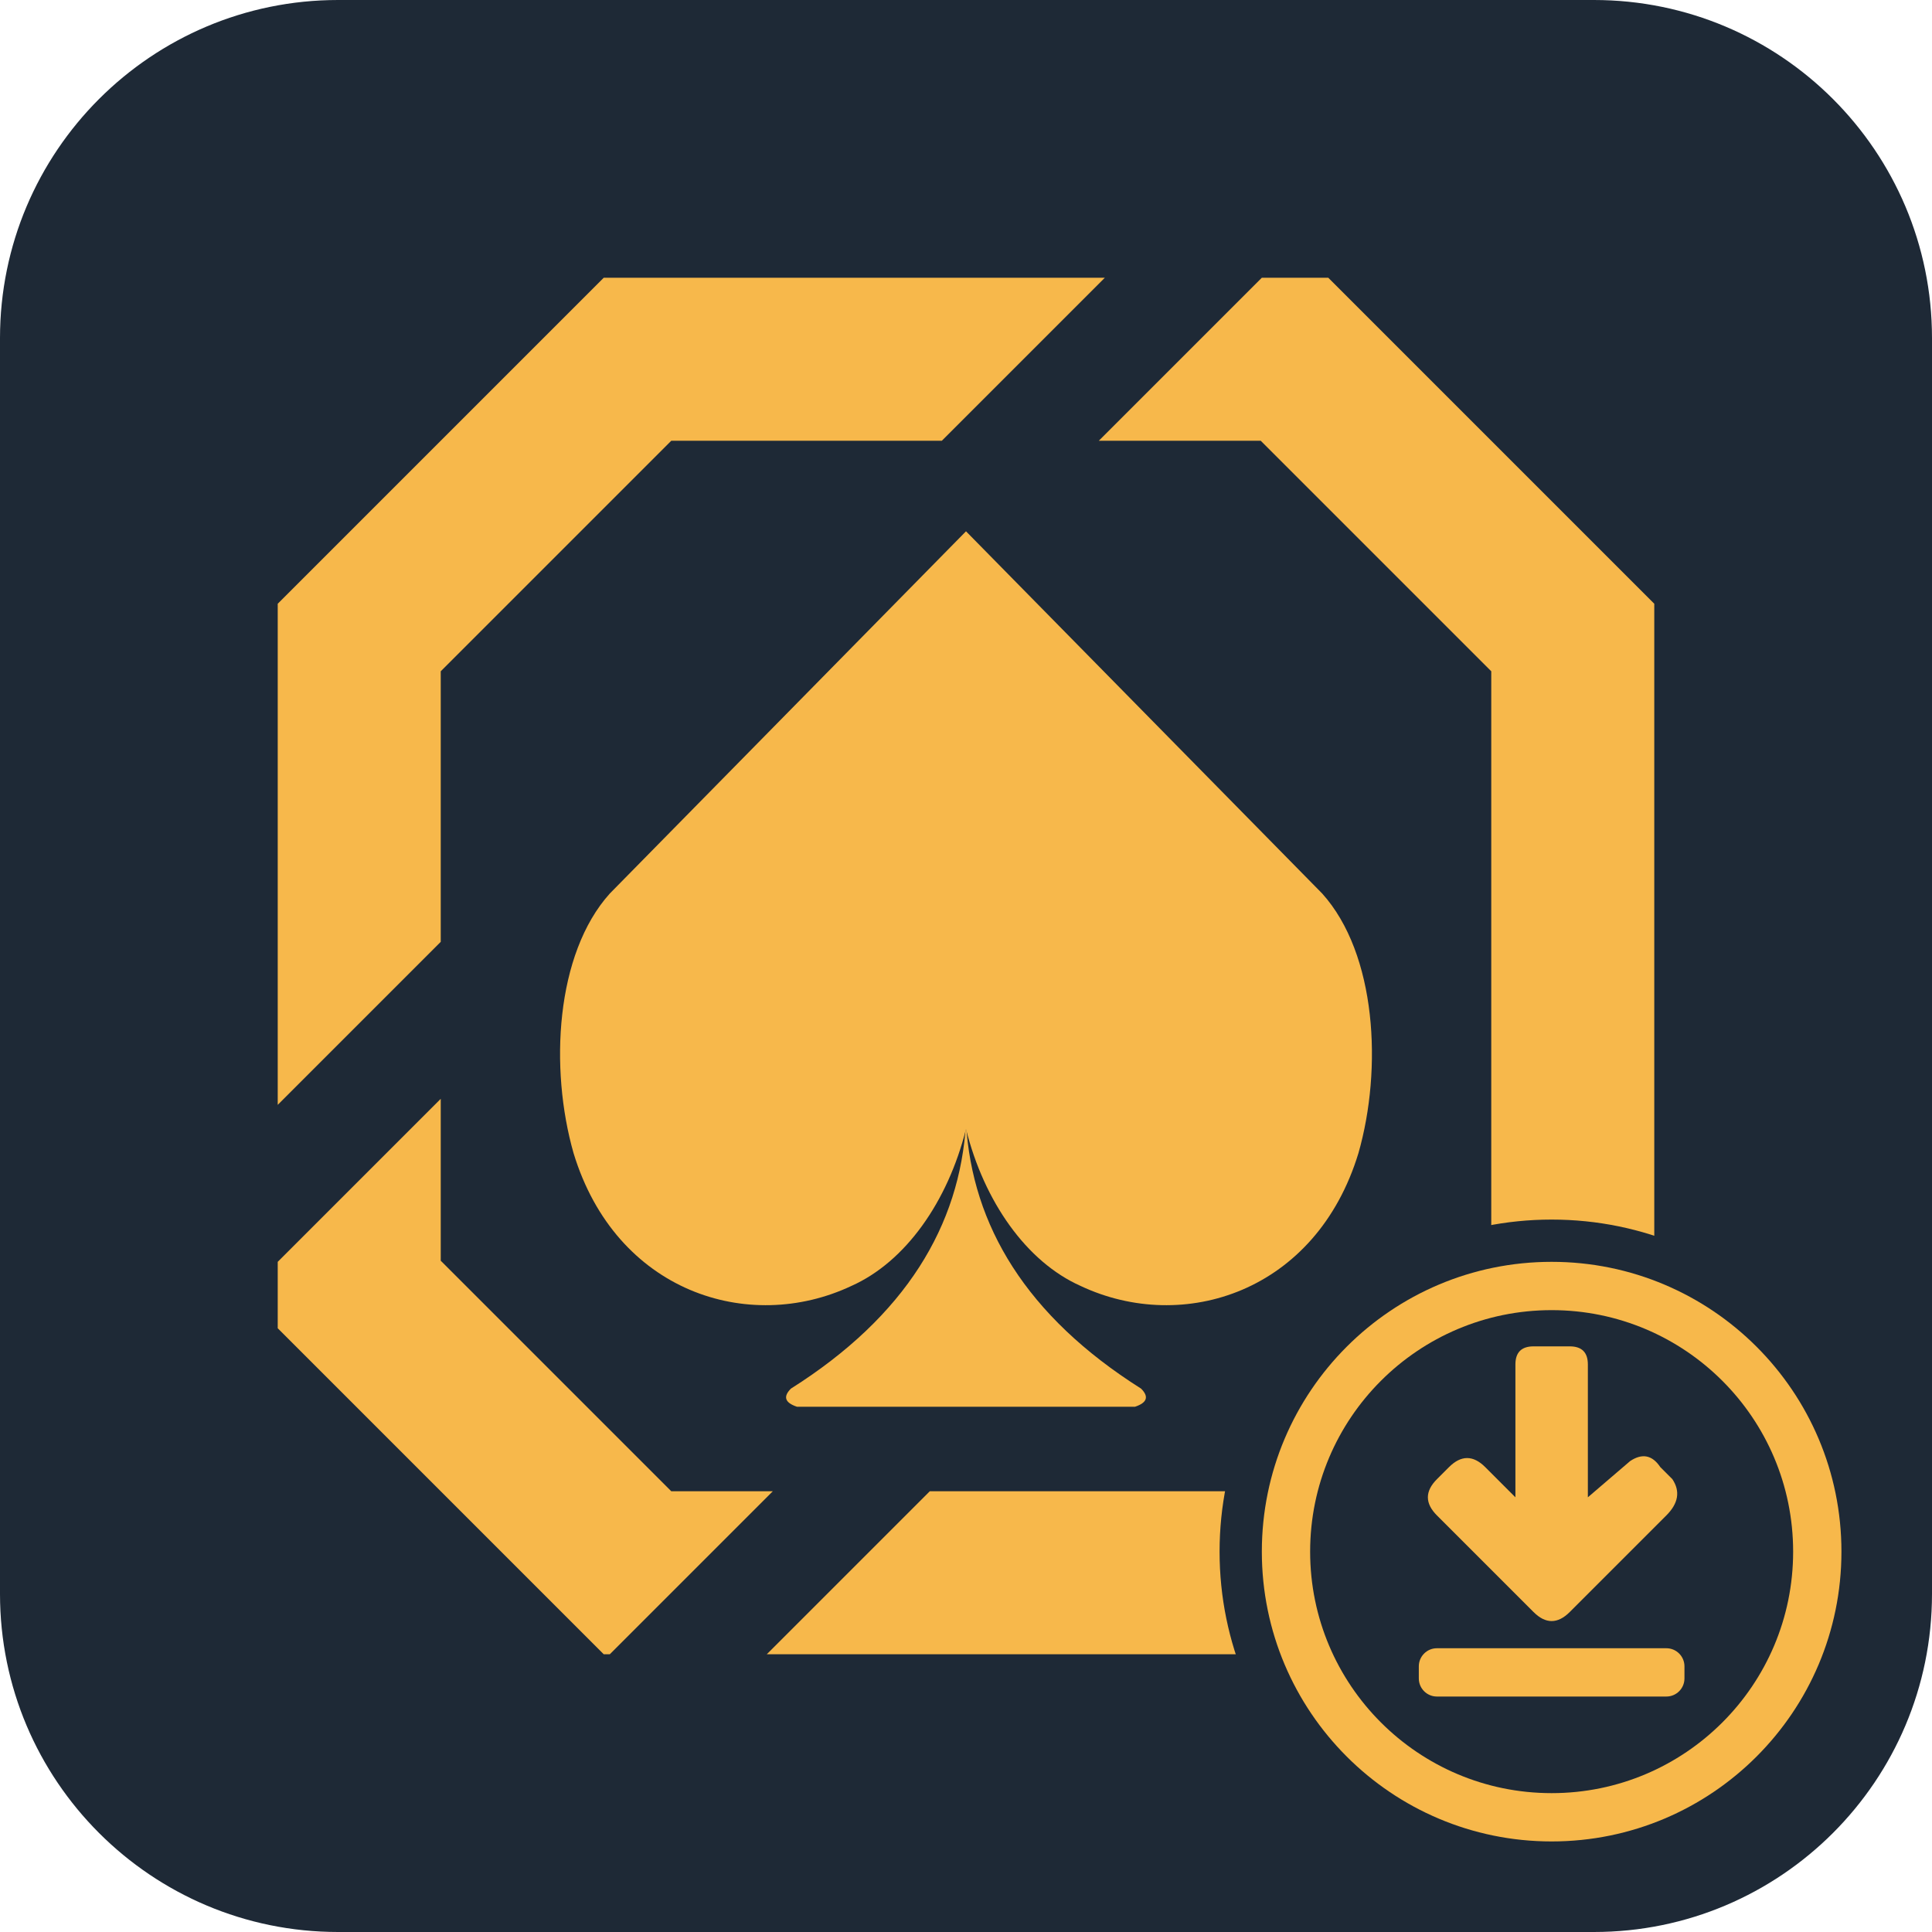
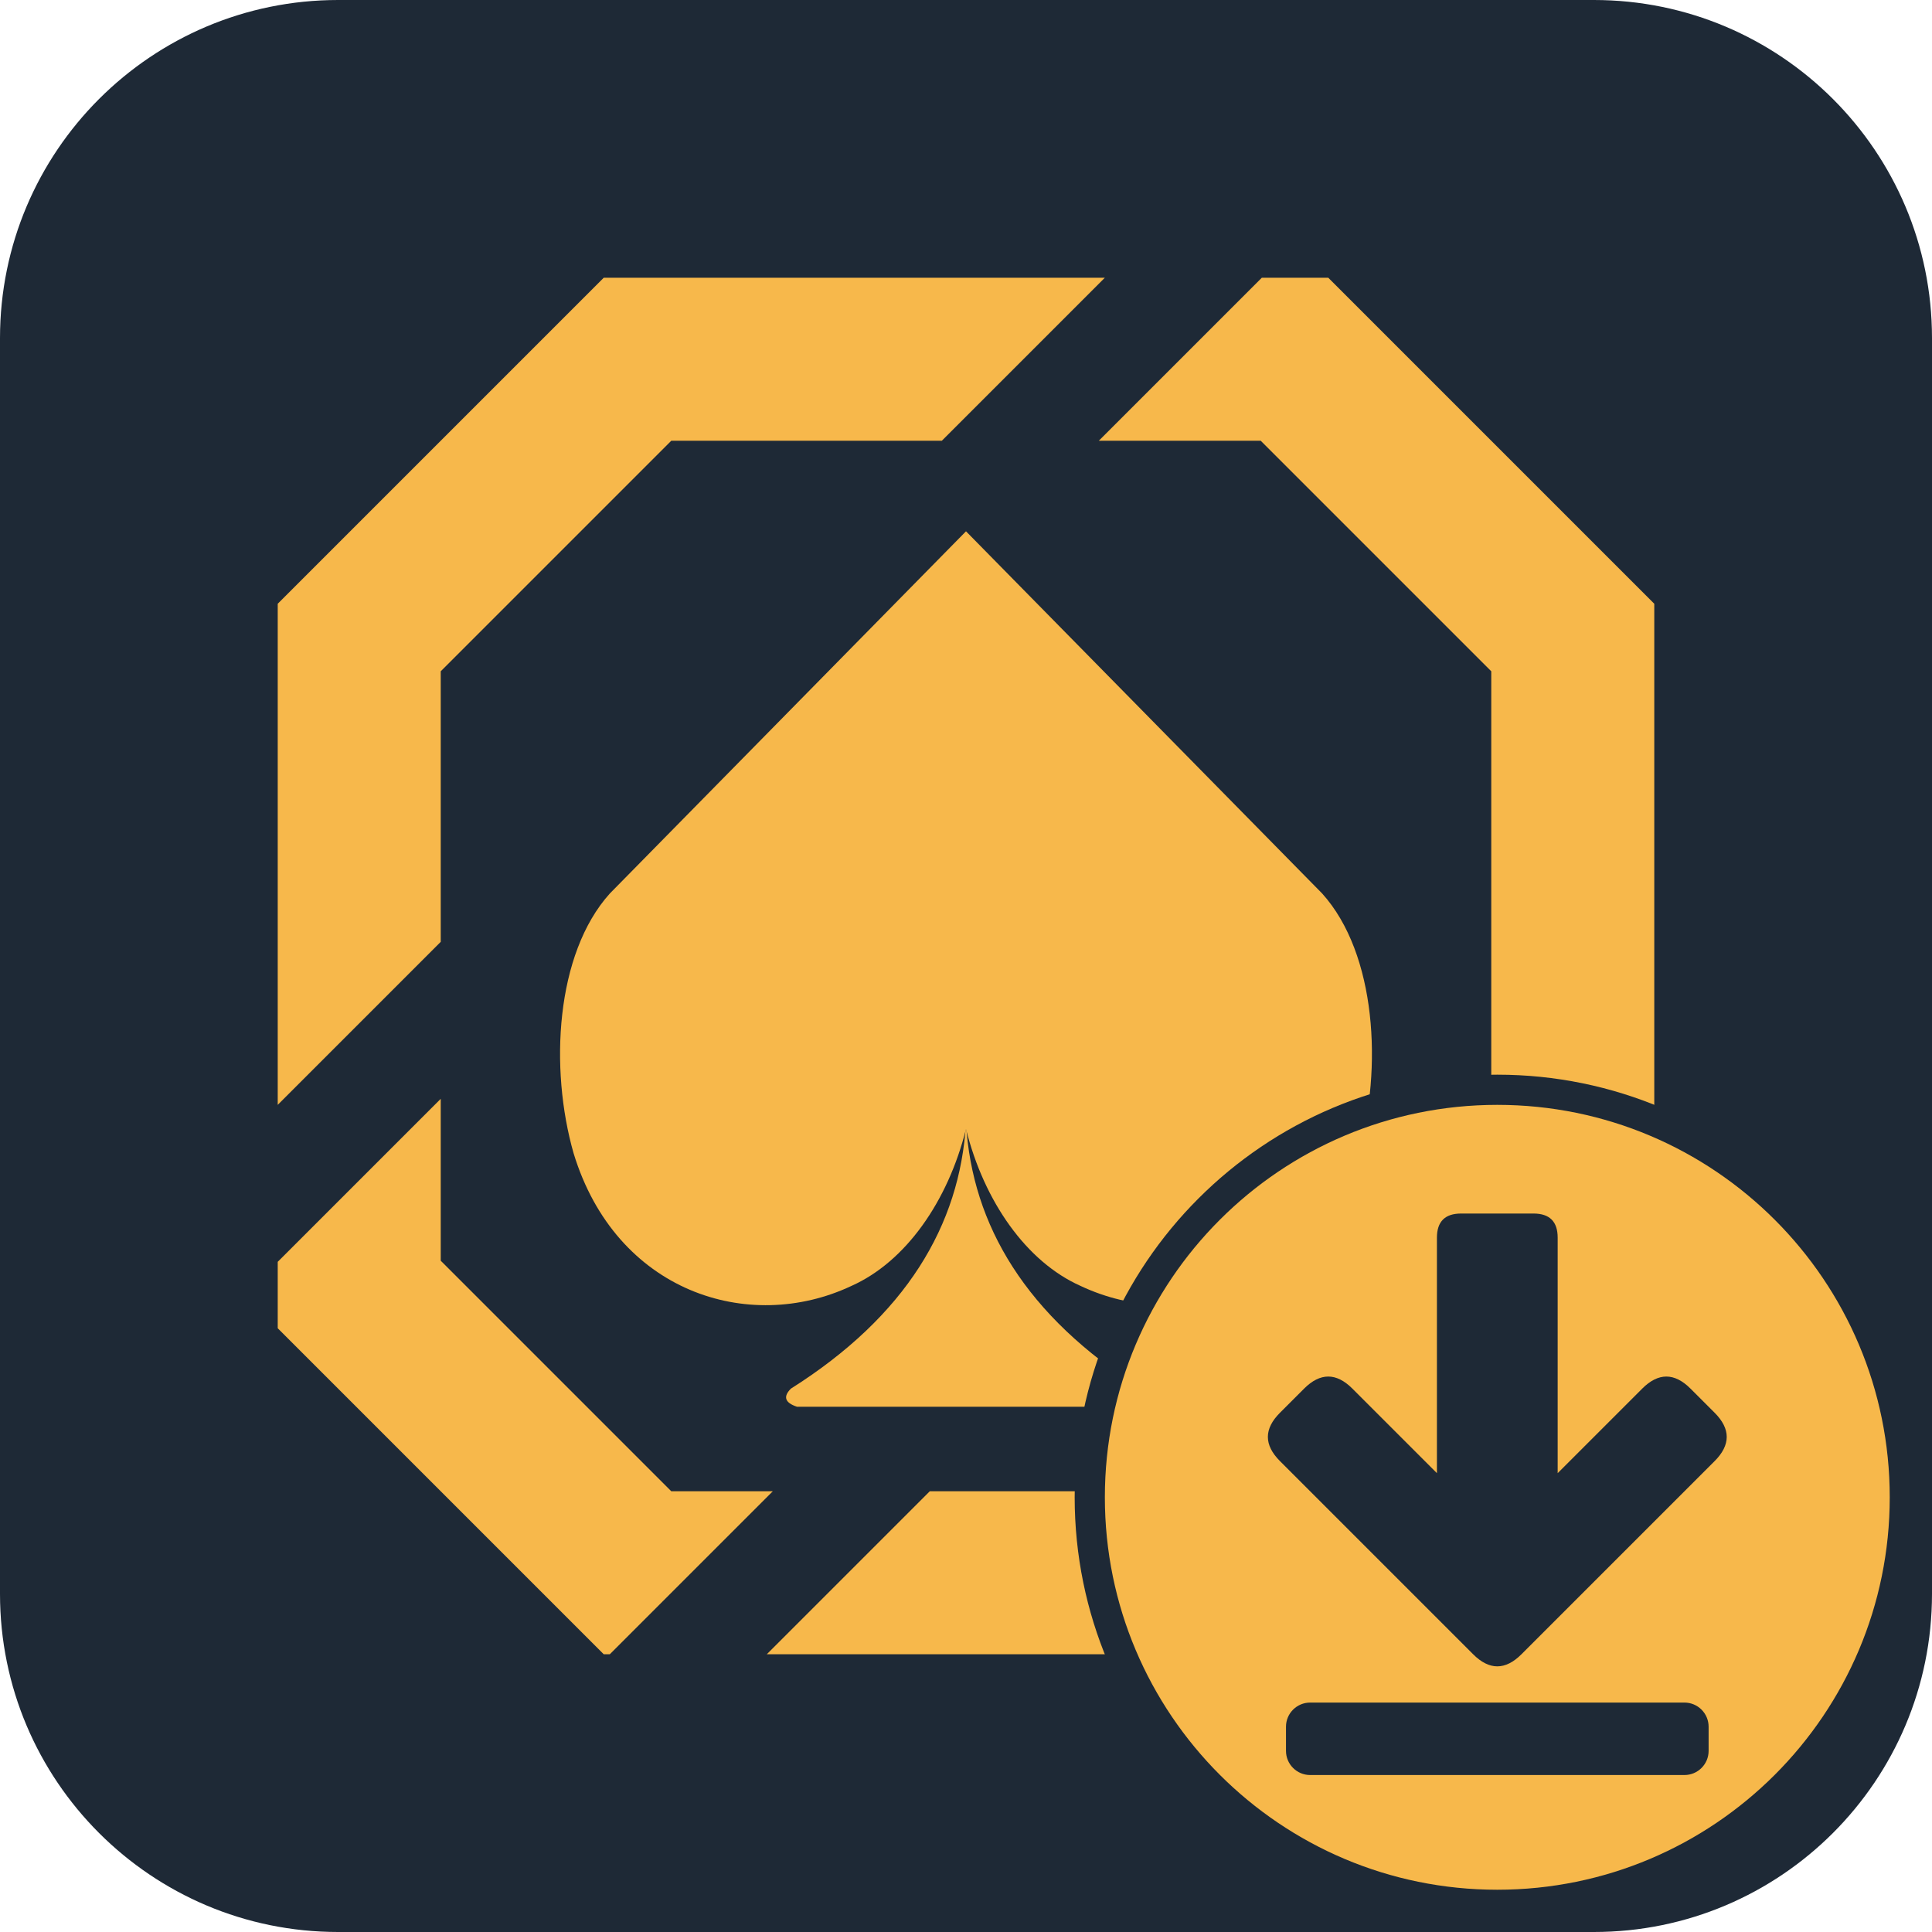
<svg xmlns="http://www.w3.org/2000/svg" width="320" height="320" viewBox="0 0 320 320">
  <g id="_00___Backgrounds" data-name="00 • Backgrounds">
    <path id="ace-icon-dark___background" data-name="ace-icon-dark · background" d="M56 0 L264 0 C294.928 0 320 25.072 320 56 L320 264 C320 294.928 294.928 320 264 320 L56 320 C25.072 320 0 294.928 0 264 L0 56 C0 25.072 25.072 0 56 0 Z" fill="#1e2936" />
  </g>
  <g id="_10___Ring___3_interrupted_ribbons" data-name="10 • Ring / 3 interrupted ribbons">
    <polygon id="ace-icon-dark___Ring_A___upper-left" data-name="ace-icon-dark · Ring A / upper-left" points="183,46 100,46 46,100 46,183 73,156 73,111.184 111.184,73 156,73" fill="#f7b84b" />
    <polygon id="ace-icon-dark___Ring_B___right-bottom" data-name="ace-icon-dark · Ring B / right-bottom" points="209,46 220,46 274,100 274,220 220,274 127,274 154,247 208.816,247 247,208.816 247,111.184 208.816,73 182,73" fill="#f7b84b" />
    <polygon id="ace-icon-dark___Ring_C___southwest" data-name="ace-icon-dark · Ring C / southwest" points="46,209 46,220 100,274 101,274 128,247 111.184,247 73,208.816 73,182" fill="#f7b84b" />
  </g>
  <g id="_20___Spade___pedestal___symmetric_curves" data-name="20 • Spade + pedestal / symmetric curves">
    <path id="ace-icon-dark___Spade" data-name="ace-icon-dark · Spade" d="M160 88 L219 148 C228 158 229 177 225 191 C218 214 196 221 179 213 C170 209 163 199 160 187 C157 199 150 209 141 213 C124 221 102 214 95 191 C91 177 92 158 101 148 Z" fill="#f7b84b" />
    <path id="ace-icon-dark___Pedestal" data-name="ace-icon-dark · Pedestal" d="M160 186 C159 203 150 218 131 230 C129.667 231.333 130 232.333 132 233 L188 233 C190 232.333 190.333 231.333 189 230 C170 218 161 203 160 186 Z" fill="#f7b84b" />
  </g>
  <g id="_30___Wordmarks___converted_to_paths" data-name="30 • Wordmarks / converted to paths">
  </g>
  <g id="_40___Taglines___letterspaced_outlines" data-name="40 • Taglines / letterspaced outlines">
  </g>
  <g id="_80___Installer_download_badge" data-name="80 • Installer download badge">
-     <circle id="Installer_badge___clearance_halo" data-name="Installer badge · clearance halo" cx="257" cy="257" r="55" fill="#1e2936" />
-     <circle id="Installer_badge___amber_circular_border" data-name="Installer badge · amber circular border" cx="257" cy="257" r="48" fill="#f7b84b" />
-     <circle id="Installer_badge___deep_ink_center" data-name="Installer badge · deep ink center" cx="257" cy="257" r="40" fill="#1e2936" />
-     <path id="Installer_badge___download_arrow" data-name="Installer badge · download arrow" d="M251 226 C251 224 252 223 254 223 L260 223 C262 223 263 224 263 226 L263 248 L270 242 C272 240.667 273.667 241 275 243 L277 245 C278.333 247 278 249 276 251 L260 267 C258 269 256 269 254 267 L238 251 C236 249 236 247 238 245 L240 243 C242 241 244 241 246 243 L251 248 Z" fill="#f7b84b" />
-     <path id="Installer_badge___download_tray" data-name="Installer badge · download tray" d="M238 273 L276 273 C277.657 273 279 274.343 279 276 L279 278 C279 279.657 277.657 281 276 281 L238 281 C236.343 281 235 279.657 235 278 L235 276 C235 274.343 236.343 273 238 273 Z" fill="#f7b84b" />
+     <circle id="Installer_badge___narrow_separator" data-name="Installer badge · narrow separator" cx="248" cy="248" r="70" fill="#1e2936" />
+     <circle id="Installer_badge___amber_disk" data-name="Installer badge · amber disk" cx="248" cy="248" r="65" fill="#f7b84b" />
+     <path id="Installer_badge___enlarged_deep_ink_arrow" data-name="Installer badge · enlarged deep ink arrow" d="M238 205 C238 202.333 239.333 201 242 201 L254 201 C256.667 201 258 202.333 258 205 L258 244 L272 230 C274.667 227.333 277.333 227.333 280 230 L284 234 C286.667 236.667 286.667 239.333 284 242 L252 274 C249.333 276.667 246.667 276.667 244 274 L212 242 C209.333 239.333 209.333 236.667 212 234 L216 230 C218.667 227.333 221.333 227.333 224 230 L238 244 Z" fill="#1e2936" />
+     <path id="Installer_badge___bold_download_tray" data-name="Installer badge · bold download tray" d="M217 282 L279 282 C281.209 282 283 283.791 283 286 L283 290 C283 292.209 281.209 294 279 294 L217 294 C214.791 294 213 292.209 213 290 L213 286 C213 283.791 214.791 282 217 282 Z" fill="#1e2936" />
  </g>
</svg>
